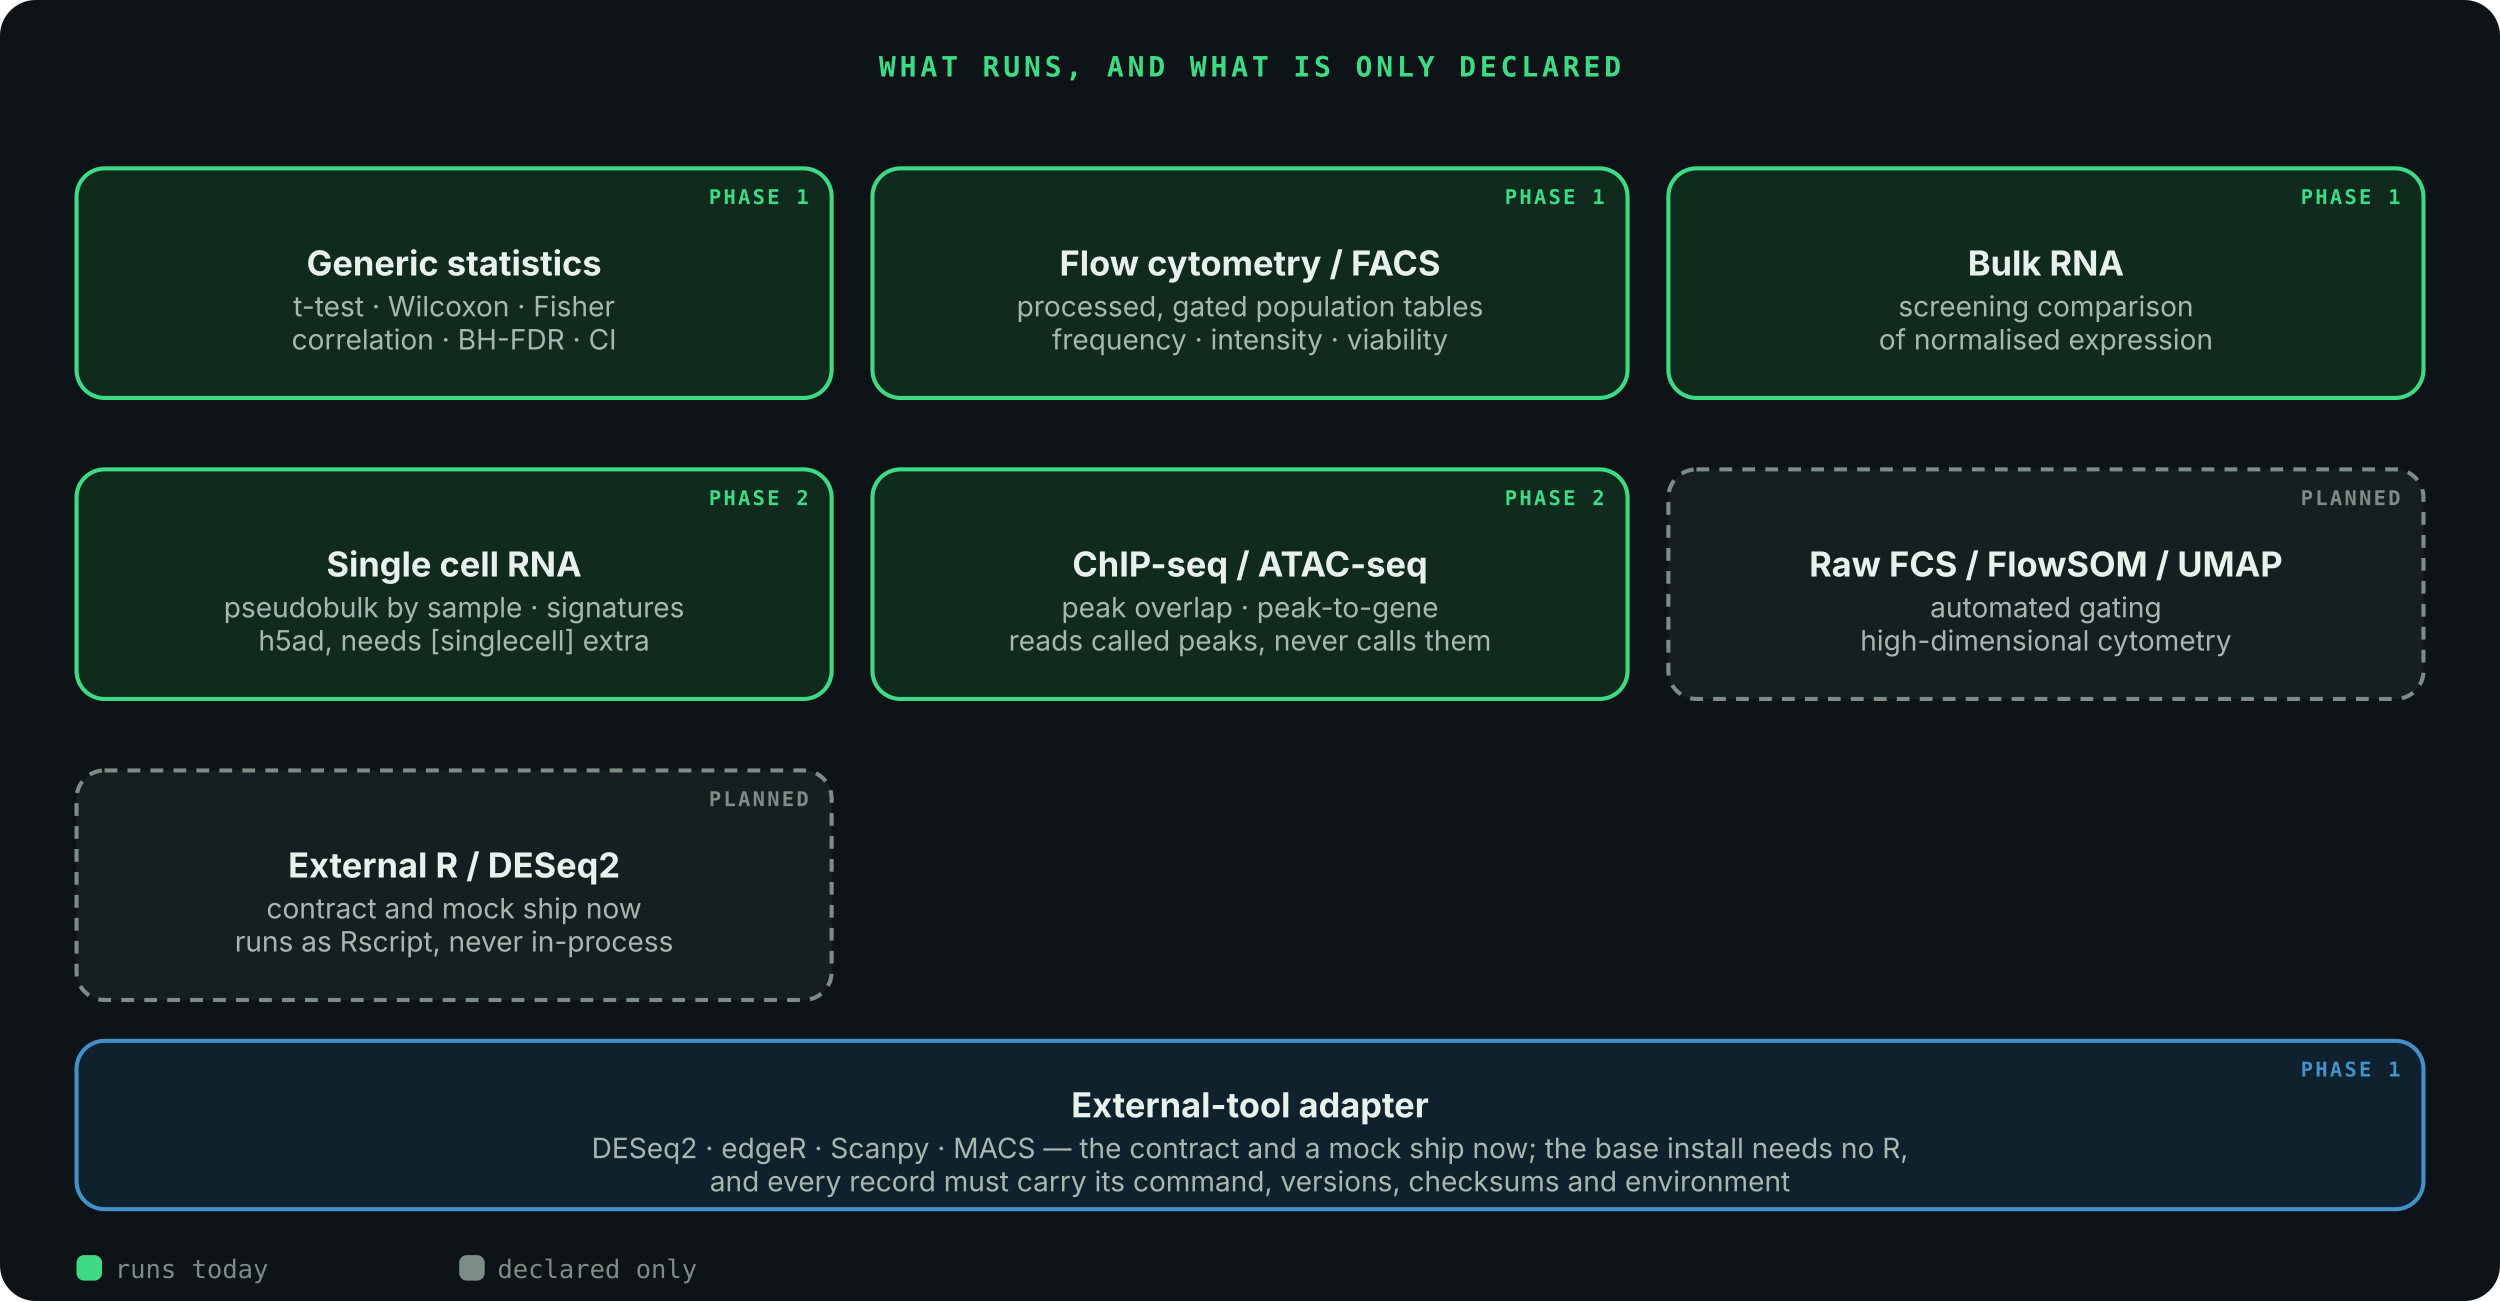
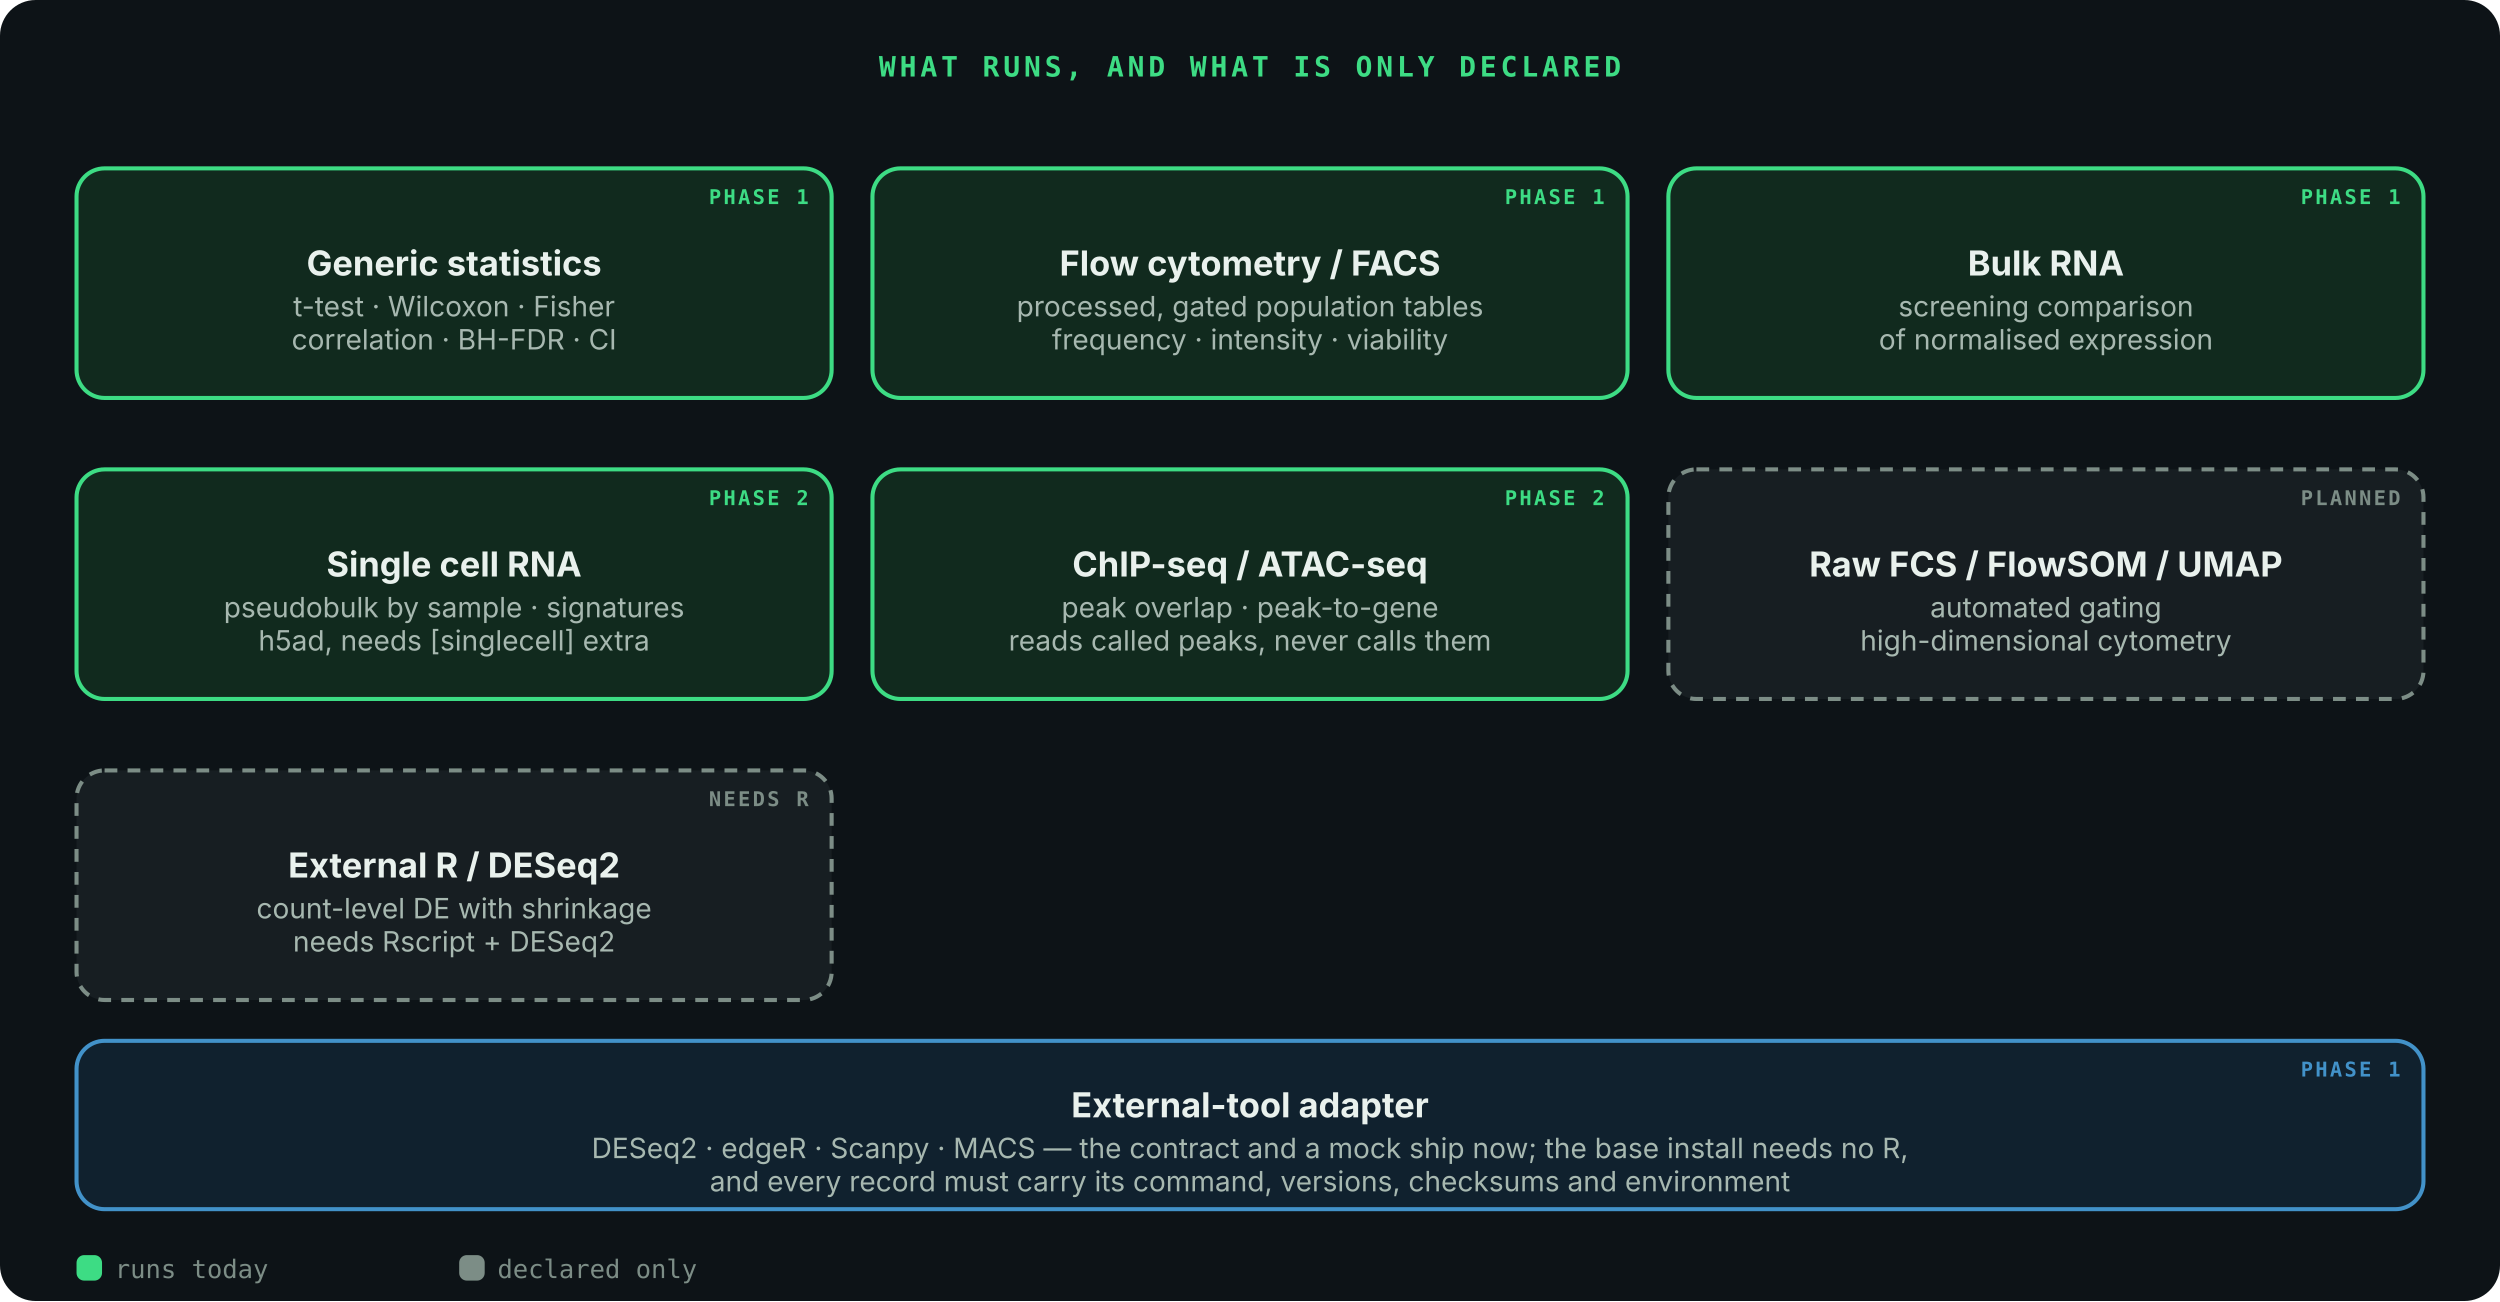
<svg xmlns="http://www.w3.org/2000/svg" viewBox="0 0 980 510" width="980" height="510" role="img" font-family="Inter,system-ui,-apple-system,sans-serif" aria-label="Which analysis modalities run today and which are declared but not implemented. Phase 1 runs generic statistics, processed flow cytometry and a screening bulk expression comparison. Phase 2 adds single-cell pseudobulk and peak overlap; single cell needs the optional singlecell extra, and without it the tool is not registered at all, so a plan is refused when it is planned rather than when it runs. Raw FCS and external R tools stay declared so a manifest written today stays valid, and calling one is refused.">
  <defs>
    <marker id="a-2a373d" viewBox="0 0 10 10" refX="9" refY="5" markerWidth="6" markerHeight="6" orient="auto-start-reverse">
      <path d="M 0 1 L 9 5 L 0 9 z" fill="#2a373d" />
    </marker>
    <marker id="a-3ddc84" viewBox="0 0 10 10" refX="9" refY="5" markerWidth="6" markerHeight="6" orient="auto-start-reverse">
      <path d="M 0 1 L 9 5 L 0 9 z" fill="#3ddc84" />
    </marker>
    <marker id="a-4292c9" viewBox="0 0 10 10" refX="9" refY="5" markerWidth="6" markerHeight="6" orient="auto-start-reverse">
      <path d="M 0 1 L 9 5 L 0 9 z" fill="#4292c9" />
    </marker>
    <marker id="a-9478cf" viewBox="0 0 10 10" refX="9" refY="5" markerWidth="6" markerHeight="6" orient="auto-start-reverse">
      <path d="M 0 1 L 9 5 L 0 9 z" fill="#9478cf" />
    </marker>
    <marker id="a-e0b25c" viewBox="0 0 10 10" refX="9" refY="5" markerWidth="6" markerHeight="6" orient="auto-start-reverse">
      <path d="M 0 1 L 9 5 L 0 9 z" fill="#e0b25c" />
    </marker>
    <marker id="a-ef8178" viewBox="0 0 10 10" refX="9" refY="5" markerWidth="6" markerHeight="6" orient="auto-start-reverse">
      <path d="M 0 1 L 9 5 L 0 9 z" fill="#ef8178" />
    </marker>
  </defs>
  <rect width="980" height="510" rx="14" fill="#0d1317" />
  <text x="490" y="30" text-anchor="middle" fill="#3ddc84" font-size="11" font-weight="700" letter-spacing="1.5" font-family="ui-monospace,SFMono-Regular,Menlo,monospace">WHAT RUNS, AND WHAT IS ONLY DECLARED</text>
  <rect x="30" y="66" width="296" height="90" rx="11" fill="#112a1e" stroke="#3ddc84" stroke-width="1.6" />
  <text x="317" y="80" text-anchor="end" fill="#3ddc84" font-size="8" font-family="ui-monospace,SFMono-Regular,Menlo,monospace" font-weight="700" letter-spacing="0.9">PHASE 1</text>
  <text x="178.0" y="108.0" text-anchor="middle" fill="#e9f1ed" font-size="13.5" font-weight="650">Generic statistics</text>
  <text x="178.0" y="124.0" text-anchor="middle" fill="#a7b8b0" font-size="11">t-test · Wilcoxon · Fisher</text>
  <text x="178.0" y="137.0" text-anchor="middle" fill="#a7b8b0" font-size="11">correlation · BH-FDR · CI</text>
  <rect x="342" y="66" width="296" height="90" rx="11" fill="#112a1e" stroke="#3ddc84" stroke-width="1.6" />
  <text x="629" y="80" text-anchor="end" fill="#3ddc84" font-size="8" font-family="ui-monospace,SFMono-Regular,Menlo,monospace" font-weight="700" letter-spacing="0.9">PHASE 1</text>
  <text x="490.0" y="108.0" text-anchor="middle" fill="#e9f1ed" font-size="13.5" font-weight="650">Flow cytometry / FACS</text>
  <text x="490.0" y="124.0" text-anchor="middle" fill="#a7b8b0" font-size="11">processed, gated population tables</text>
  <text x="490.0" y="137.0" text-anchor="middle" fill="#a7b8b0" font-size="11">frequency · intensity · viability</text>
  <rect x="654" y="66" width="296" height="90" rx="11" fill="#112a1e" stroke="#3ddc84" stroke-width="1.6" />
  <text x="941" y="80" text-anchor="end" fill="#3ddc84" font-size="8" font-family="ui-monospace,SFMono-Regular,Menlo,monospace" font-weight="700" letter-spacing="0.9">PHASE 1</text>
  <text x="802.0" y="108.0" text-anchor="middle" fill="#e9f1ed" font-size="13.5" font-weight="650">Bulk RNA</text>
  <text x="802.0" y="124.0" text-anchor="middle" fill="#a7b8b0" font-size="11">screening comparison</text>
  <text x="802.0" y="137.0" text-anchor="middle" fill="#a7b8b0" font-size="11">of normalised expression</text>
  <rect x="30" y="184" width="296" height="90" rx="11" fill="#112a1e" stroke="#3ddc84" stroke-width="1.6" />
  <text x="317" y="198" text-anchor="end" fill="#3ddc84" font-size="8" font-family="ui-monospace,SFMono-Regular,Menlo,monospace" font-weight="700" letter-spacing="0.9">PHASE 2</text>
  <text x="178.0" y="226.0" text-anchor="middle" fill="#e9f1ed" font-size="13.5" font-weight="650">Single cell RNA</text>
  <text x="178.0" y="242.0" text-anchor="middle" fill="#a7b8b0" font-size="11">pseudobulk by sample · signatures</text>
  <text x="178.0" y="255.0" text-anchor="middle" fill="#a7b8b0" font-size="11">h5ad, needs [singlecell] extra</text>
  <rect x="342" y="184" width="296" height="90" rx="11" fill="#112a1e" stroke="#3ddc84" stroke-width="1.6" />
  <text x="629" y="198" text-anchor="end" fill="#3ddc84" font-size="8" font-family="ui-monospace,SFMono-Regular,Menlo,monospace" font-weight="700" letter-spacing="0.9">PHASE 2</text>
  <text x="490.0" y="226.0" text-anchor="middle" fill="#e9f1ed" font-size="13.5" font-weight="650">ChIP-seq / ATAC-seq</text>
  <text x="490.0" y="242.0" text-anchor="middle" fill="#a7b8b0" font-size="11">peak overlap · peak-to-gene</text>
  <text x="490.0" y="255.0" text-anchor="middle" fill="#a7b8b0" font-size="11">reads called peaks, never calls them</text>
  <rect x="654" y="184" width="296" height="90" rx="11" fill="#171e22" stroke="#7c8d86" stroke-width="1.6" stroke-dasharray="5 4" />
  <text x="941" y="198" text-anchor="end" fill="#7c8d86" font-size="8" font-family="ui-monospace,SFMono-Regular,Menlo,monospace" font-weight="700" letter-spacing="0.9">PLANNED</text>
  <text x="802.0" y="226.0" text-anchor="middle" fill="#e9f1ed" font-size="13.5" font-weight="650">Raw FCS / FlowSOM / UMAP</text>
  <text x="802.0" y="242.0" text-anchor="middle" fill="#a7b8b0" font-size="11">automated gating</text>
  <text x="802.0" y="255.0" text-anchor="middle" fill="#a7b8b0" font-size="11">high-dimensional cytometry</text>
  <rect x="30" y="302" width="296" height="90" rx="11" fill="#171e22" stroke="#7c8d86" stroke-width="1.6" stroke-dasharray="5 4" />
-   <text x="317" y="316" text-anchor="end" fill="#7c8d86" font-size="8" font-family="ui-monospace,SFMono-Regular,Menlo,monospace" font-weight="700" letter-spacing="0.9">PLANNED</text>
+   <text x="317" y="316" text-anchor="end" fill="#7c8d86" font-size="8" font-family="ui-monospace,SFMono-Regular,Menlo,monospace" font-weight="700" letter-spacing="0.9">NEEDS R</text>
  <text x="178.0" y="344.0" text-anchor="middle" fill="#e9f1ed" font-size="13.5" font-weight="650">External R / DESeq2</text>
-   <text x="178.0" y="360.0" text-anchor="middle" fill="#a7b8b0" font-size="11">contract and mock ship now</text>
-   <text x="178.0" y="373.0" text-anchor="middle" fill="#a7b8b0" font-size="11">runs as Rscript, never in-process</text>
+   <text x="178.0" y="360.0" text-anchor="middle" fill="#a7b8b0" font-size="11">count-level DE with shrinkage</text>
+   <text x="178.0" y="373.0" text-anchor="middle" fill="#a7b8b0" font-size="11">needs Rscript + DESeq2</text>
  <rect x="30" y="408" width="920" height="66" rx="11" fill="#10212e" stroke="#4292c9" stroke-width="1.6" />
  <text x="941" y="422" text-anchor="end" fill="#4292c9" font-size="8" font-family="ui-monospace,SFMono-Regular,Menlo,monospace" font-weight="700" letter-spacing="0.9">PHASE 1</text>
  <text x="490.0" y="438.0" text-anchor="middle" fill="#e9f1ed" font-size="13.5" font-weight="650">External-tool adapter</text>
  <text x="490.0" y="454.0" text-anchor="middle" fill="#a7b8b0" font-size="11">DESeq2 · edgeR · Scanpy · MACS — the contract and a mock ship now; the base install needs no R,</text>
  <text x="490.0" y="467.0" text-anchor="middle" fill="#a7b8b0" font-size="11">and every record must carry its command, versions, checksums and environment</text>
  <rect x="30" y="492" width="10" height="10" rx="3" fill="#3ddc84" />
  <text x="45" y="501" fill="#7c8d86" font-size="10" font-family="ui-monospace,SFMono-Regular,Menlo,monospace">runs today</text>
  <rect x="180" y="492" width="10" height="10" rx="3" fill="#7c8d86" />
  <text x="195" y="501" fill="#7c8d86" font-size="10" font-family="ui-monospace,SFMono-Regular,Menlo,monospace">declared only</text>
</svg>
